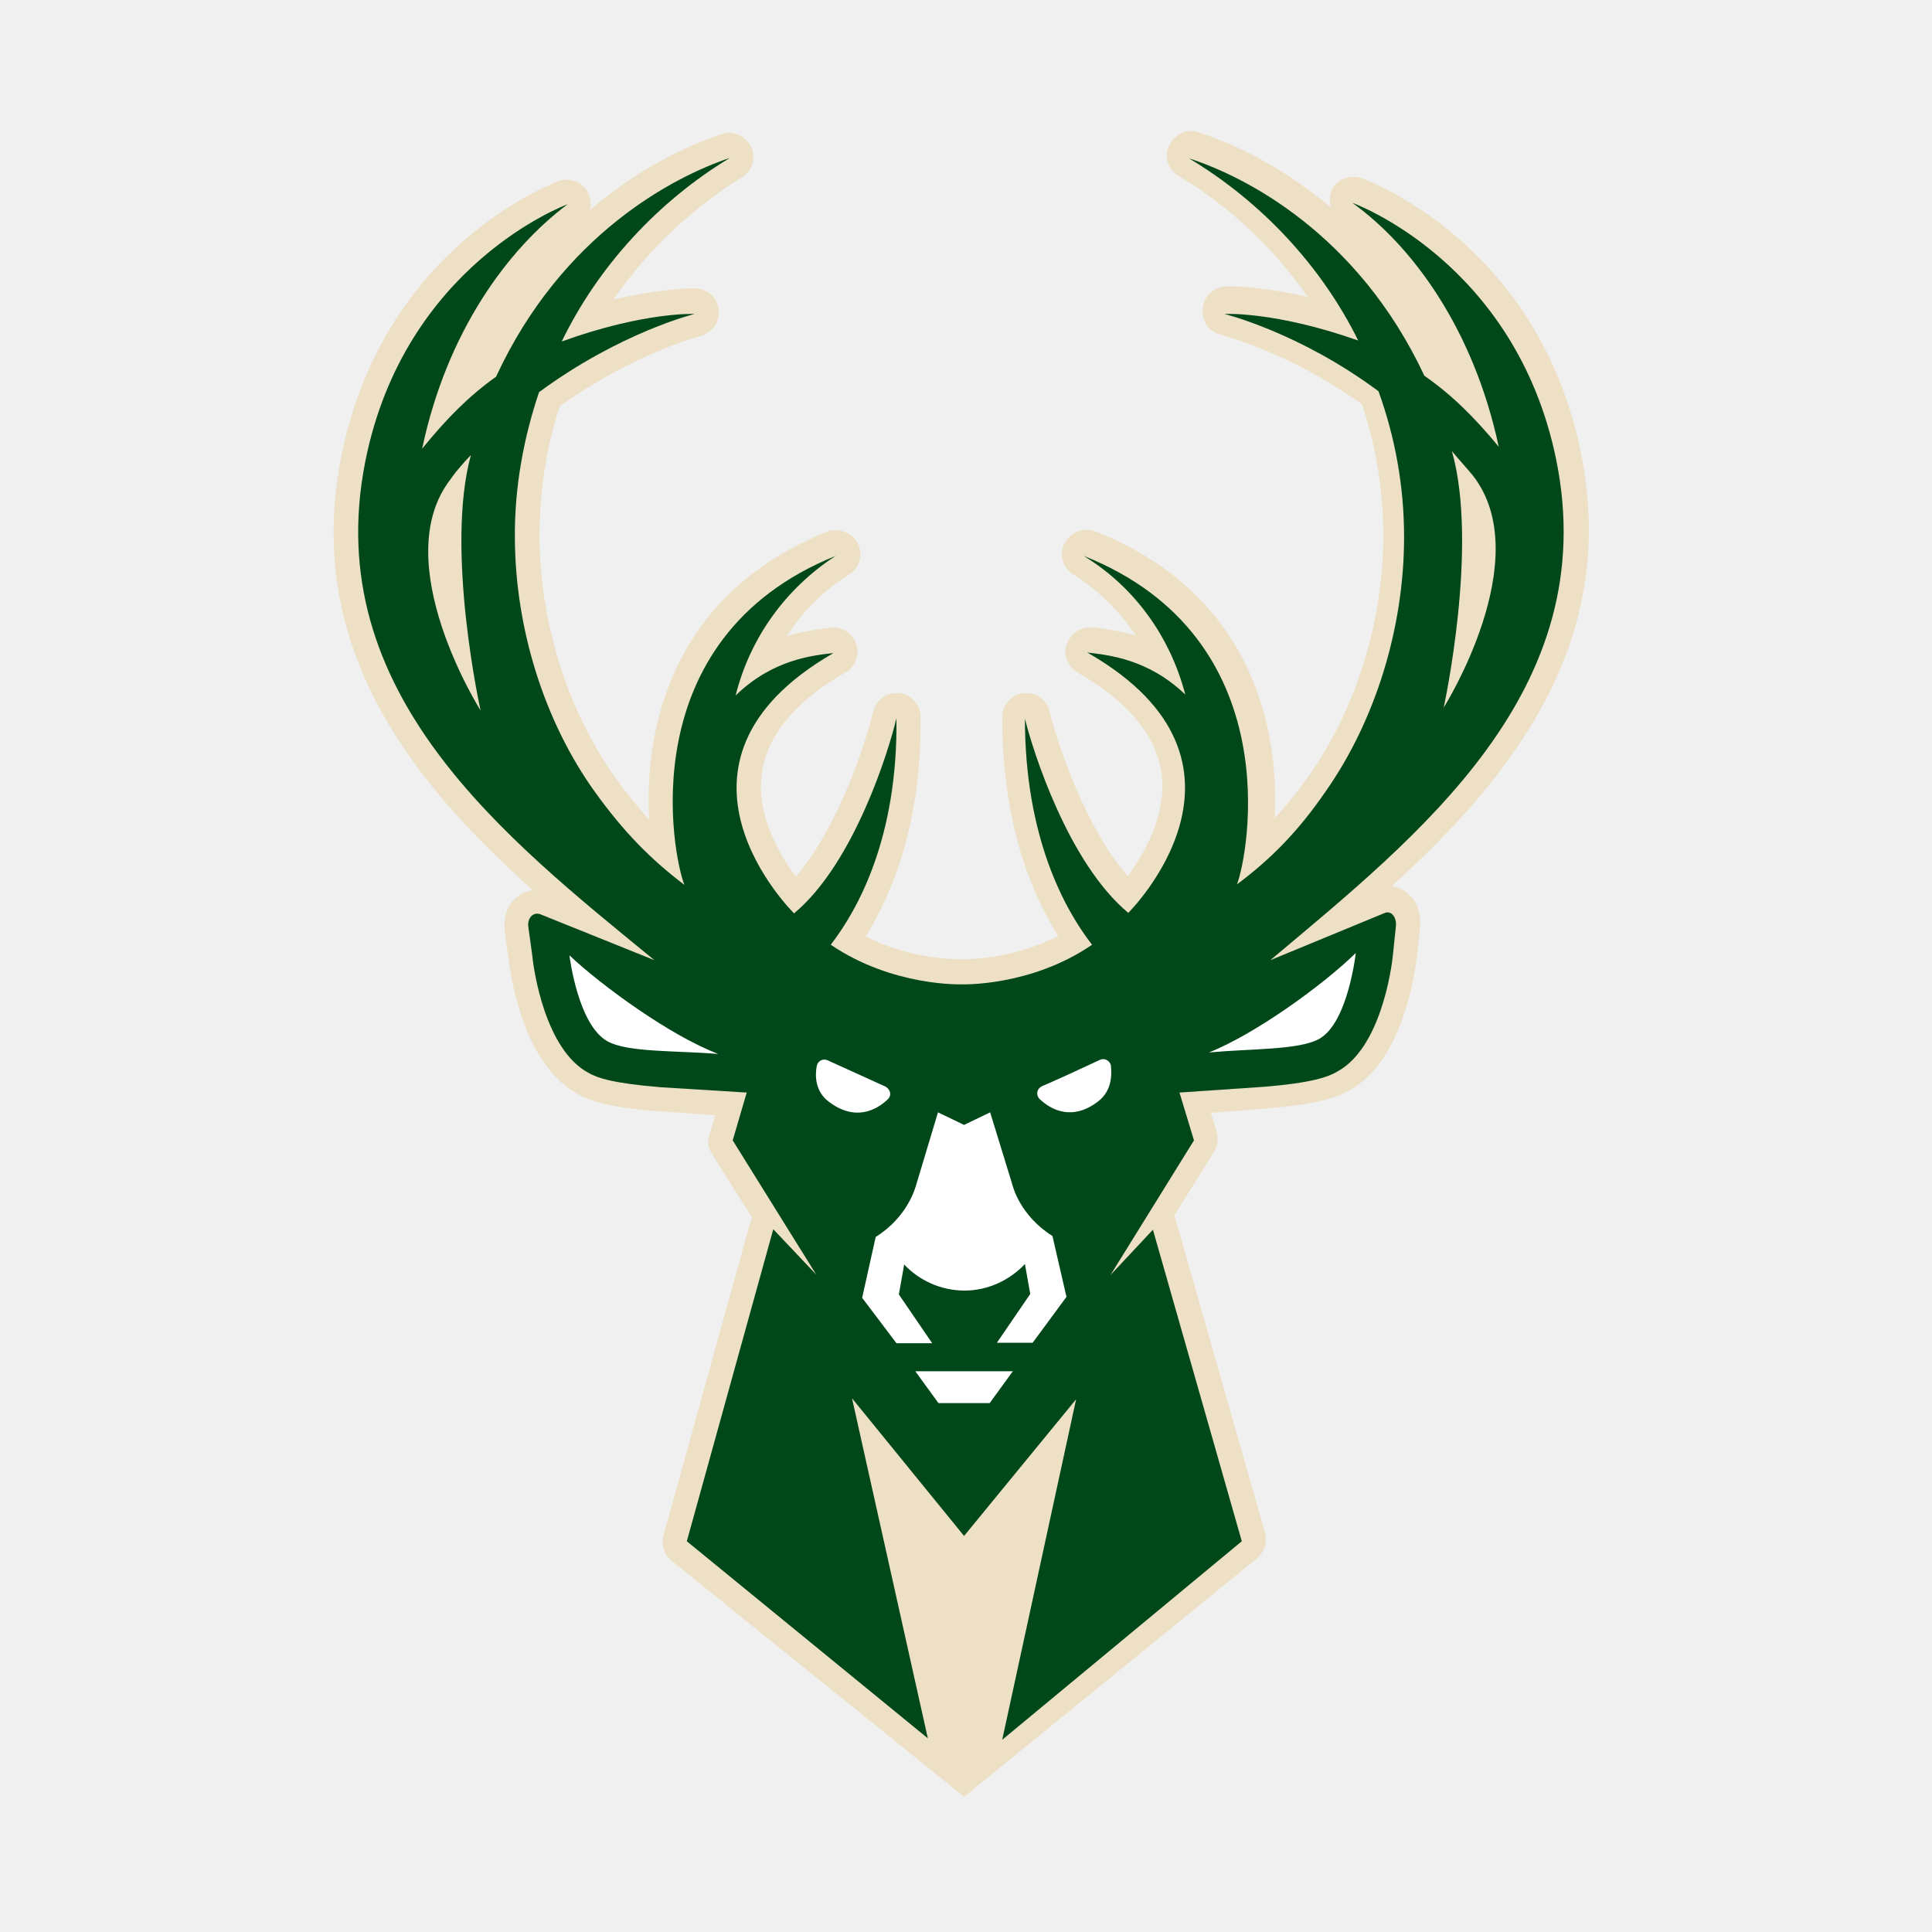
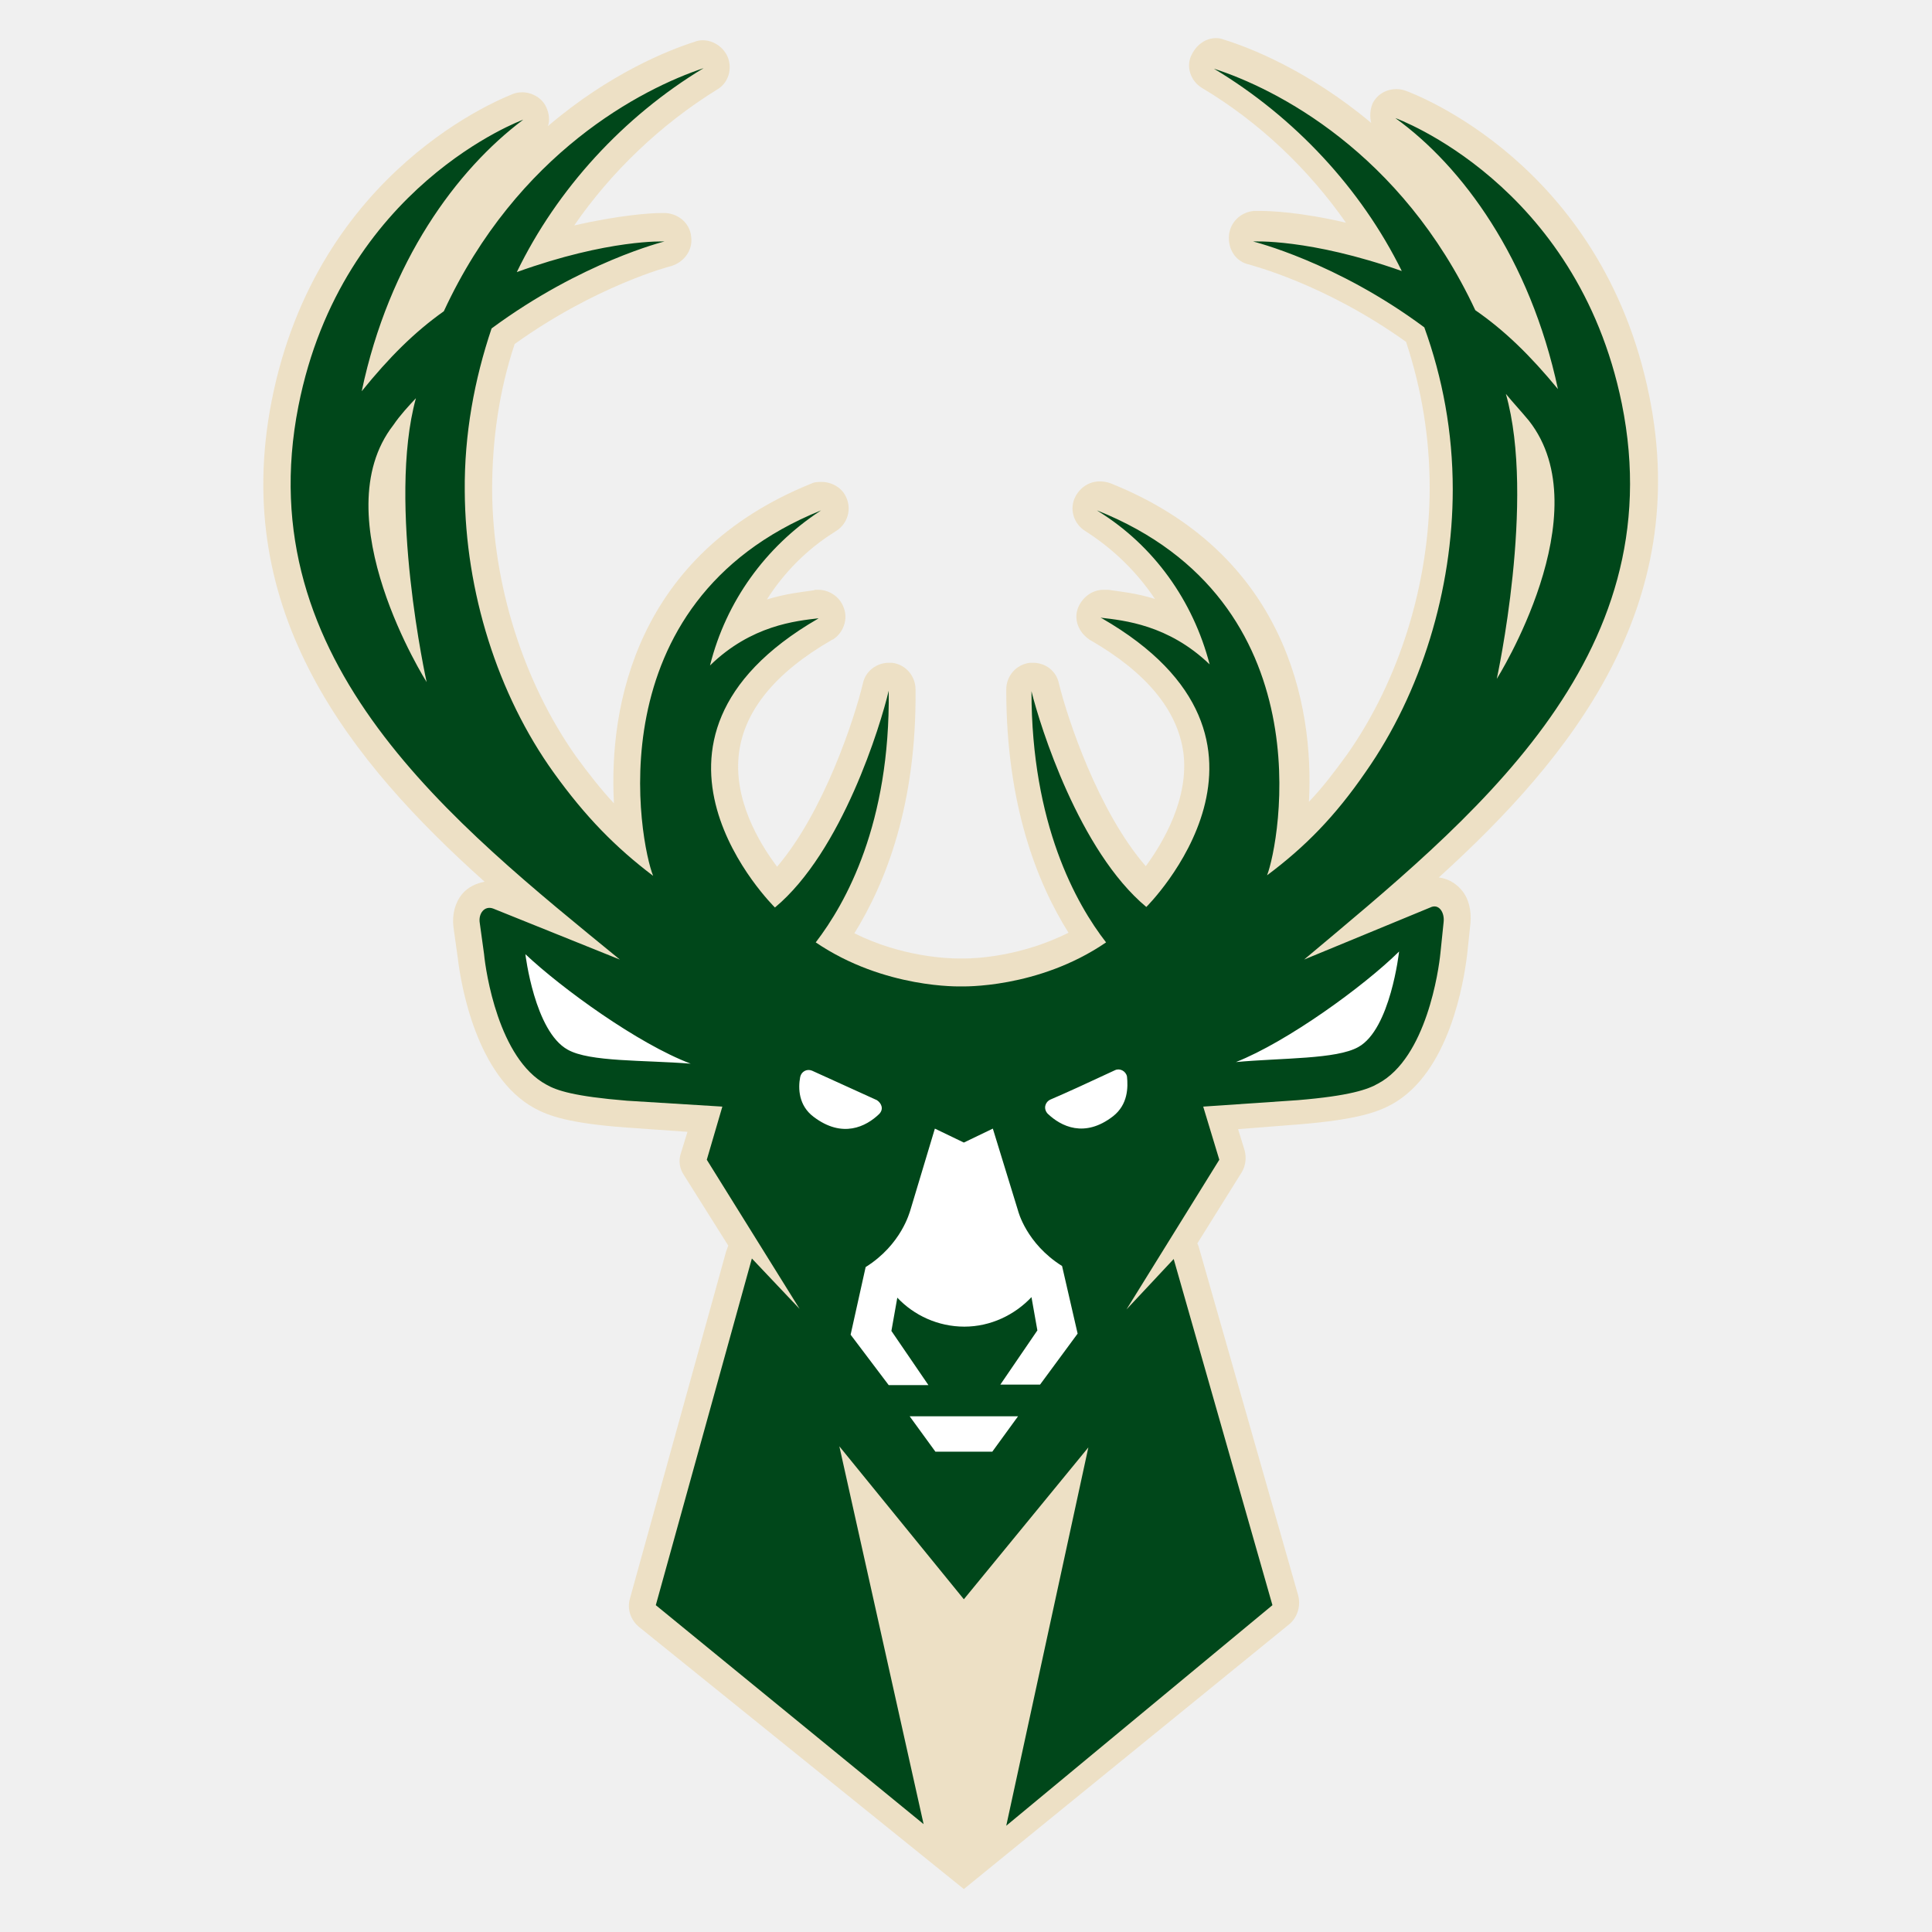
- <svg xmlns="http://www.w3.org/2000/svg" version="1.1" id="Layer_2_1_" x="0px" y="0px" viewBox="0 0 400 400" style="enable-background:new 0 0 400 400;" xml:space="preserve">
+ <svg xmlns="http://www.w3.org/2000/svg" data-sfandom-renewal="20261009" shape-rendering="geometricPrecision" preserveAspectRatio="xMidYMid meet" version="1.1" id="Layer_2_1_" x="0px" y="0px" viewBox="20 20 360 360" style="enable-background:new 0 0 400 400;" xml:space="preserve">
  <style type="text/css">
	.st0{fill:#EDE0C5;}
	.st1{fill:#00471A;}
	.st2{fill:#FFFFFF;}
</style>
  <g id="Layer_2_2_">
    <path class="st0" d="M139,323.1c-1.5-1.3-2.2-3.3-1.6-5.3l17.9-64.6c0.1-0.3,0.3-0.8,0.4-1.1l-8.3-13.2c-0.8-1.2-1-2.7-0.5-4.1   l1.2-3.9l-11.4-0.8c-10.8-0.8-14.5-2.2-17.1-3.6c-10.8-5.9-13.7-22.9-14.3-28l-0.8-5.7c-0.3-2.4,0.3-4.6,1.6-6.2   c1.1-1.3,2.6-2,4.2-2.3c-24.9-22.3-47.4-50.1-39.7-89.5c8.5-43.5,43.6-56.7,45-57.3c0.5-0.2,1.1-0.3,1.7-0.3c1.8,0,3.6,1,4.4,2.6   c0.6,1.2,0.8,2.6,0.4,3.7c11.6-9.9,22.6-14.2,27.3-15.7c0.5-0.2,1-0.3,1.5-0.3c1.9,0,3.7,1.1,4.6,2.9c1.1,2.4,0.2,5.1-1.9,6.3   C143.1,43.2,133.9,52,127,62c8.4-1.9,14.1-2.3,16.1-2.3c0.8,0,1,0,1,0c2.5,0.2,4.5,2,4.7,4.5c0.3,2.5-1.4,4.7-3.8,5.4   c-0.1,0-13.9,3.6-29.1,14.5c-2.9,8.7-4.2,17.9-4.2,27.2c0.1,17.6,5.8,35.7,15.6,49.6c2.4,3.3,4.7,6.2,7.1,8.8   c-1-18.1,4.1-46.4,36.8-59.6c0.6-0.3,1.3-0.3,1.9-0.3c1.8,0,3.7,1,4.5,2.7c1.2,2.4,0.3,5.2-1.9,6.5l-0.3,0.2   c-5.1,3.2-9.4,7.6-12.5,12.5c3.6-1.1,6.6-1.4,8.7-1.7l0.3-0.1c0.2,0,0.3,0,0.6,0c2,0,4,1.3,4.7,3.3c0.9,2.2-0.1,4.7-1.9,5.9   l-0.2,0.1c-0.1,0-0.2,0.1-0.2,0.1c-10.4,6-16.2,13.1-17.2,21c-1.1,8.6,3.7,16.7,7.1,21.2c8.7-10.2,14.4-27.5,16-34.2   c0.5-2.3,2.6-3.8,4.8-3.8c0.2,0,0.3,0,0.6,0c2.6,0.3,4.4,2.5,4.4,5c0.2,21.3-5.5,35.9-11.4,45.4c8.8,4.4,17.4,4.7,19.4,4.7   c0.2,0,0.5,0,0.5,0c0.1,0,0.3,0,0.6,0c1.9,0,10.4-0.3,19.4-4.8c-5.9-9.4-11.6-23.9-11.6-45.3c0-2.6,1.9-4.7,4.4-5   c0.2,0,0.3,0,0.6,0c2.3,0,4.3,1.5,4.8,3.8c1.6,6.6,7.4,24,16.2,34.1c3.3-4.5,8.1-12.7,7-21.2c-1.1-7.9-6.9-14.9-17.3-20.9   c-0.1,0-0.3-0.2-0.3-0.2c-1.9-1.3-2.9-3.7-2-5.9c0.8-1.9,2.6-3.3,4.7-3.3c0.2,0,0.3,0,0.6,0h0.3c2,0.3,5.2,0.6,8.7,1.7   c-3.2-4.8-7.5-9.1-12.6-12.4l-0.3-0.2c-2.3-1.4-3.1-4.2-1.9-6.5c0.9-1.7,2.6-2.8,4.5-2.8c0.6,0,1.3,0.1,1.9,0.3   c32.7,13,38.1,41.3,37.1,59.4c2.5-2.6,4.7-5.5,7.1-8.8c9.8-13.9,15.4-32.1,15.4-49.7c0-9.4-1.5-18.4-4.4-27.2   c-15.4-11-29.1-14.3-29.2-14.4c-2.5-0.5-4-2.8-3.8-5.4c0.2-2.5,2.2-4.4,4.7-4.6c0,0,0.3,0,1,0c1.9,0,7.6,0.2,16.1,2.2   c-7-10-16.1-18.7-26.8-25.1c-2.2-1.3-3.1-4.1-1.9-6.3c0.9-1.8,2.6-3,4.5-3c0.5,0,1,0.1,1.5,0.3c4.6,1.4,15.7,5.7,27.4,15.5   c-0.3-1.2-0.2-2.6,0.3-3.7c0.9-1.7,2.6-2.6,4.4-2.6c0.5,0,1.2,0.1,1.7,0.3c1.4,0.5,36.6,13.5,45.4,56.8c8,39.3-14.4,67.3-39.2,89.8   c1.6,0.2,3.1,1,4.2,2.3c1.4,1.6,1.9,3.9,1.7,6.2l-0.6,5.7c-0.6,5.1-3.3,22.2-14.1,28.1c-2.6,1.4-6.3,2.8-17.1,3.7l-11.5,0.9   l1.2,3.9c0.4,1.4,0.2,2.9-0.5,4.1l-8.3,13.3c0.2,0.3,0.3,0.8,0.4,1.1l18.4,64.5c0.5,1.9-0.1,4-1.6,5.3l-60.7,49.4L139,323.1z" />
    <path class="st1" d="M75.6,95.7c8.1-41.1,41.9-53.4,41.9-53.4c-12.4,9.3-25,26.4-30.1,50.6c5.1-6.3,9.8-11,15.3-14.9   c13.7-29.6,37-41.5,48.4-45.3c-14.9,9-27.3,22.5-34.8,38c17.2-6.2,27.5-5.7,27.5-5.7s-15.4,3.8-32.2,16.2c-3.2,9.5-5.1,19.7-5,30.3   c0.1,18.7,6.1,37.9,16.6,52.5c5.9,8.2,11.5,13.9,18.5,19.2c-2.4-5.9-11.3-50.9,31.3-68.1l-0.3,0.2c-10,6.6-17.4,16.7-20.4,28.7   c7.7-7.5,16-8.3,20.3-8.8c-0.1,0-0.2,0.1-0.2,0.1c-39.5,22.9-8,53.8-8,53.8c12.5-10.4,19.7-34,21.2-40.4c0.3,24.8-8,39.6-13.6,46.9   c12.8,8.7,27.1,8.2,27.1,8.2l0,0l0,0c0,0,14.3,0.5,27-8.2c-5.6-7.2-13.9-22.1-13.9-46.8c1.6,6.5,8.9,29.8,21.4,40.2   c0,0,31.3-31-8.3-53.8c-0.1,0-0.2-0.1-0.2-0.1c4.3,0.5,12.6,1.3,20.3,8.7c-3.1-11.9-10.4-22.1-20.7-28.5l-0.3-0.2   c42.7,17,34,62.1,31.7,68c7.1-5.3,12.7-11,18.4-19.3c10.3-14.7,16.2-33.9,16.2-52.6c0-10.7-1.9-20.8-5.3-30.2   C269,68.8,253.5,65,253.5,65s10.4-0.6,27.7,5.5c-7.6-15.4-20-28.7-35-37.7c11.5,3.7,34.9,15.5,48.7,45c5.5,3.8,10.3,8.5,15.4,14.7   C305.1,68.2,292.5,51,280,42c0,0,33.8,12.1,42.2,53.2c9.7,47.8-28.5,77.8-59.2,103.6l23.5-9.7c1.6-0.8,2.7,0.9,2.5,2.7l-0.6,5.8   c-0.3,3.1-2.6,19.5-11.6,24.3c-1.9,1.1-5.3,2.3-15,3.1l-17.6,1.2l3,9.9L229.9,264l8.8-9.4l18.4,64.5l-49.6,41.1l15.3-70.5   L199.6,318l-23.2-28.5l15.7,70.4l-49.9-40.8l17.9-64.6l8.9,9.4l-17.3-27.8l2.9-9.9l-17.8-1.1c-9.8-0.8-13.1-1.9-15-3   c-8.9-4.8-11.3-21.1-11.6-24.3l-0.8-5.8c-0.3-1.8,0.9-3.3,2.5-2.7l23.6,9.5C104.6,173.5,66.2,143.5,75.6,95.7 M298.9,146.5   c0,0,19.5-30.9,6-48.1c-1.4-1.7-2.9-3.3-4.3-5C306.2,113.1,298.9,146.5,298.9,146.5 M99.5,147.1c0,0-7.4-33.3-2-52.9   c-1.4,1.5-2.9,3.1-4.2,5C80,116.3,99.5,147.1,99.5,147.1" />
    <path class="st2" d="M250.3,217.9c8.7-0.8,18.7-0.5,22.8-2.8c6-3.3,7.6-17.8,7.6-17.8l0,0C274.1,203.8,259.9,214.1,250.3,217.9    M209.7,283.9h-10.1h-10.1l4.8,6.6h5.3h5.3L209.7,283.9z M215.2,227.5c2.5,2.4,6.9,4.6,12.2,0.5c2.8-2.2,2.8-5.4,2.6-7.4   c-0.2-1-1.3-1.6-2.2-1.2c-4.7,2.2-9.5,4.4-12.1,5.5C214.7,225.4,214.4,226.6,215.2,227.5 M181.3,256.1l-2.8,12.6l7.1,9.4h7.4   l-6.9-10.1l1.1-6.2c3.1,3.3,7.6,5.4,12.5,5.4s9.4-2.2,12.5-5.5l1.1,6.2l-6.9,10.1h7.4l7-9.5l-2.9-12.6c-6.7-4.2-8.2-10.3-8.2-10.3   l-4.7-15.3l-5.4,2.6l-5.4-2.6l-4.6,15.3C189.5,245.8,188,251.9,181.3,256.1 M171.6,228.1c5.4,4.1,9.8,1.8,12.2-0.5   c0.9-0.9,0.5-2-0.4-2.6c-2.6-1.2-7.3-3.3-12.1-5.5c-1-0.4-2,0.2-2.2,1.2C168.7,222.8,168.8,226,171.6,228.1 M117.9,197.8   L117.9,197.8c0,0,1.7,14.4,7.9,17.8c4.1,2.3,14.1,1.9,22.9,2.6C138.9,214.5,124.7,204.2,117.9,197.8" />
  </g>
</svg>
